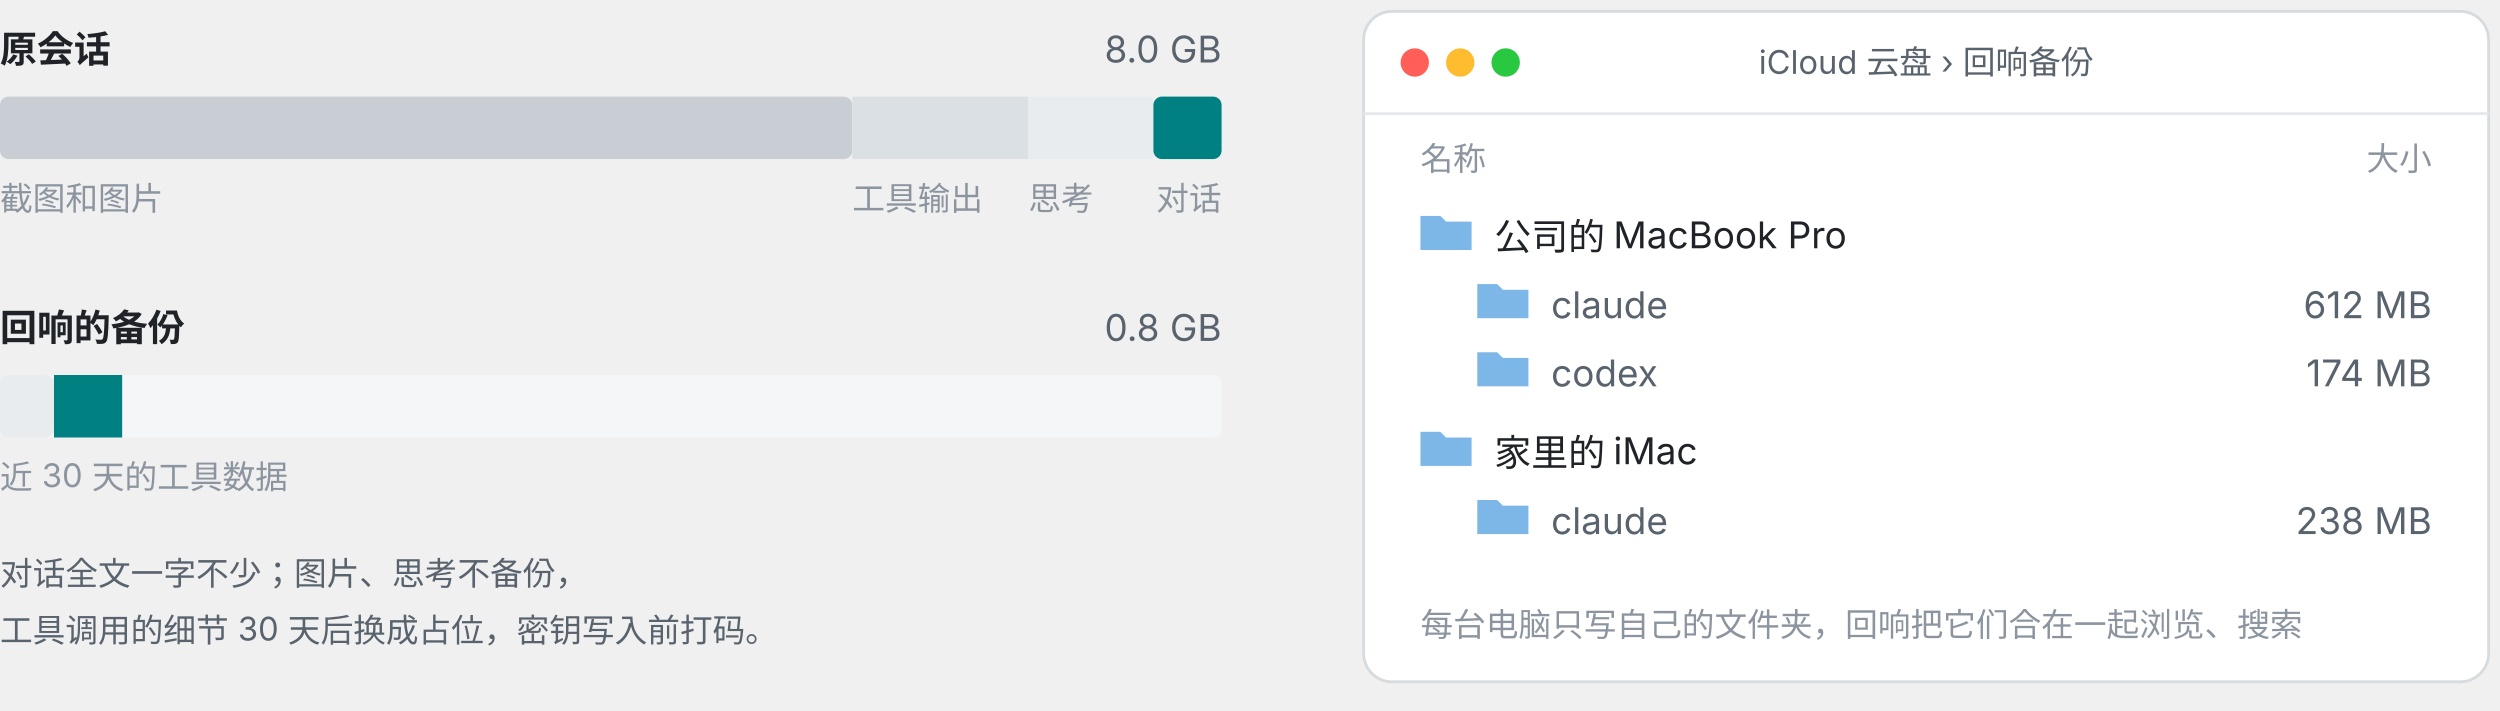
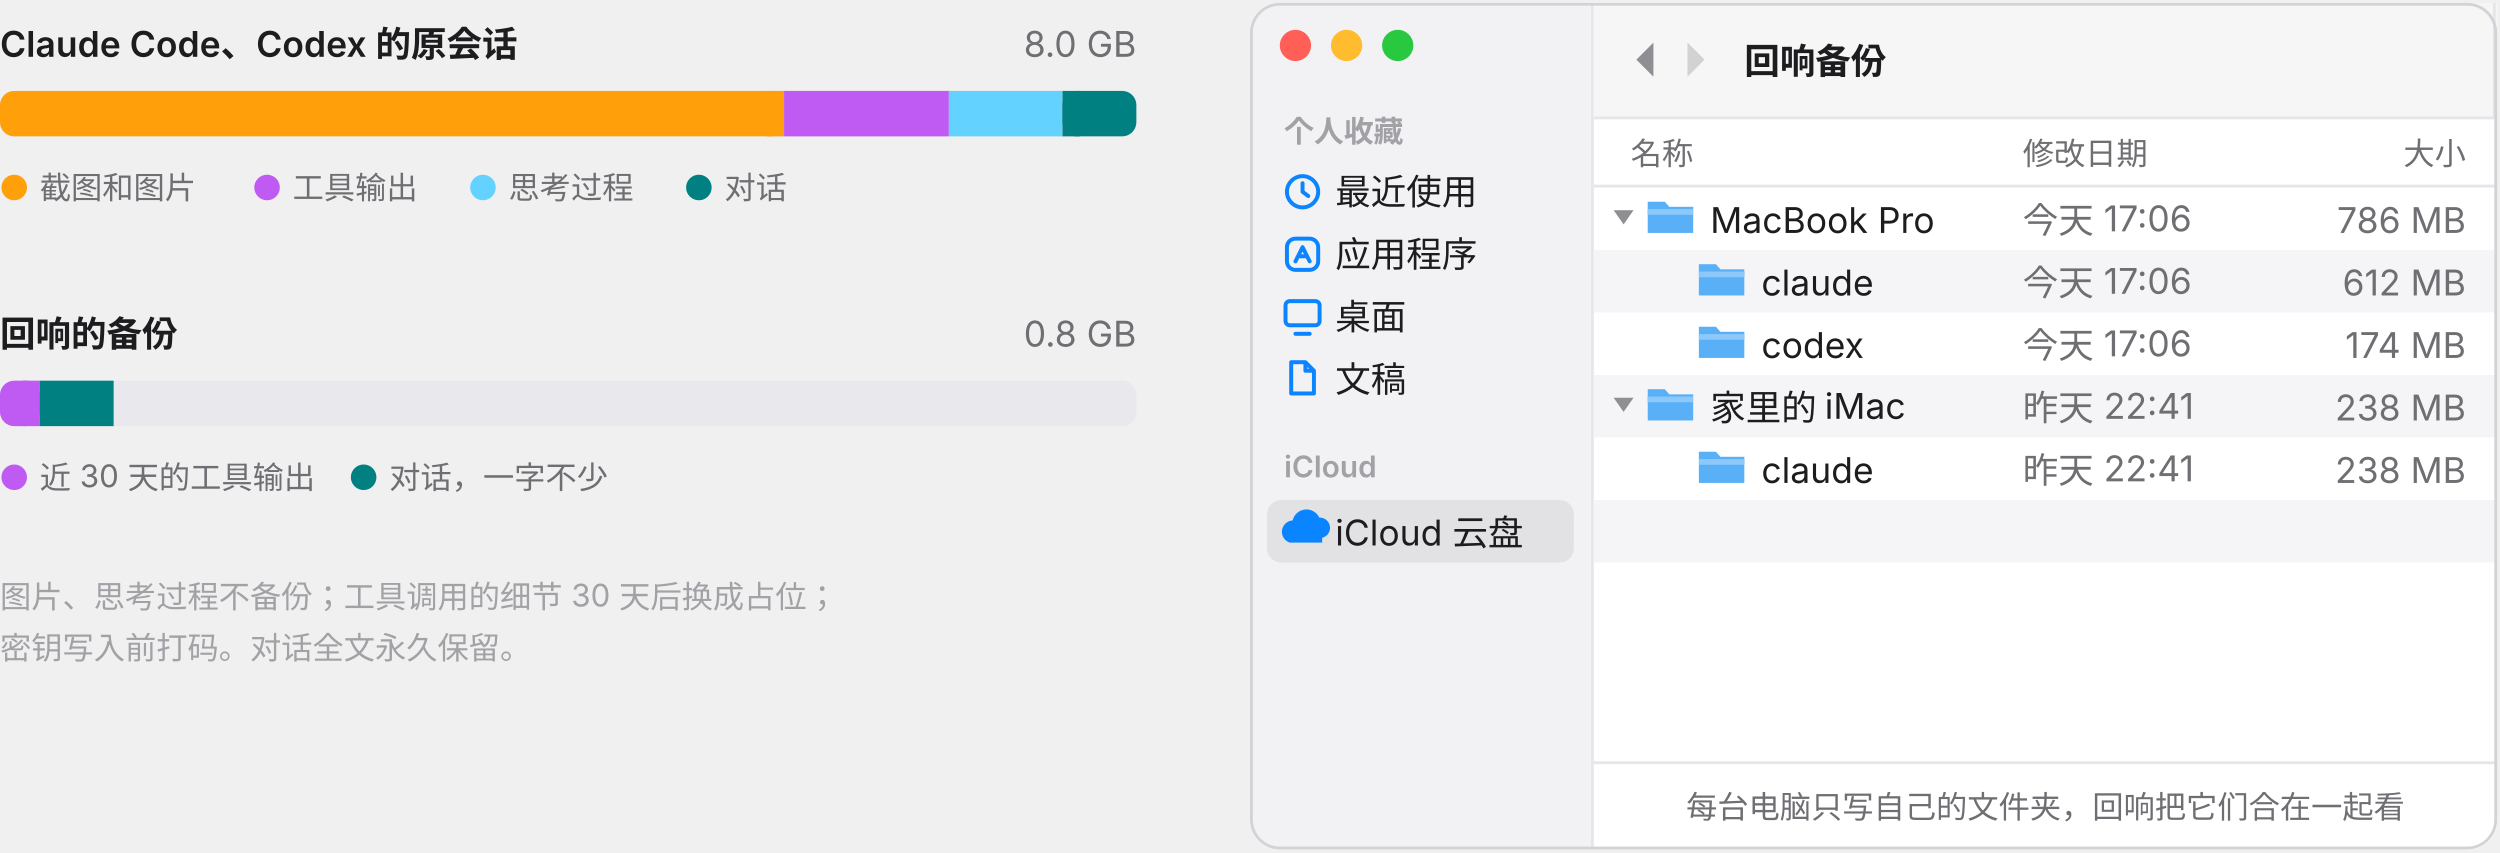
- <svg xmlns="http://www.w3.org/2000/svg" viewBox="0 0 880 250" width="880" height="250" role="img" aria-label="原会话 8 GB 大多是截图和过程数据，备份只留对话，约 0.8 GB；备份放在 iCloud 云盘，每台电脑一个文件夹">
+ <svg xmlns="http://www.w3.org/2000/svg" viewBox="0 0 880 300" width="880" height="300" role="img" aria-label="原会话 8 GB 大多是截图和过程数据，回响的备份只留对话，约 0.8 GB；备份放在 iCloud 云盘的回响备份文件夹里，每台电脑一个文件夹">
  <style>
-   text { font-family: -apple-system, BlinkMacSystemFont, "PingFang SC", "Hiragino Sans GB", "Microsoft YaHei", sans-serif; }
-   .ink { fill: #1f2328; } .ink2 { fill: #59636e; } .ink3 { fill: #8c959f; }
-   .g1 { fill: #c8ced4; } .g2 { fill: #dbe0e4; } .g3 { fill: #e9ecef; } .acc { fill: #008081; }
-   .win { fill: #ffffff; stroke: #d6dbdf; } .bar { fill: #f4f6f7; } .rule { stroke: #e6e9ec; } .fold { fill: #7cb7e8; }
-   .s { font-size: 13px; } .xs { font-size: 11.5px; } .b { font-weight: 600; }
+   text { font-family: -apple-system, BlinkMacSystemFont, "PingFang SC", "Hiragino Sans GB", sans-serif; }
+   .ink { fill: #1d1d1f; } .ink2 { fill: #6e6e73; } .ink3 { fill: #a1a1a6; }
+   .c1 { fill: #ff9f0a; } .c2 { fill: #bf5af2; } .c3 { fill: #64d2ff; } .acc { fill: #008081; } .track { fill: #e8e8ed; }
+   .win { fill: #ffffff; } .frame { stroke: #d2d2d7; fill: none; } .side { fill: #f2f2f5; } .bar { fill: #f6f6f6; } .hair { stroke: #e5e5ea; }
+   .stripe { fill: #f5f5f7; } .sel { fill: #0a84ff; } .selt { fill: #ffffff; } .fold { fill: #5ab0f6; } .foldt { fill: #8cc9fa; } .tri { fill: #8e8e93; } .ic { fill: #0a84ff; }
+   .s { font-size: 12.5px; } .xs { font-size: 11px; } .sh { font-size: 10.5px; font-weight: 600; } .b { font-weight: 600; }
  @media (prefers-color-scheme: dark) {
-     .ink { fill: #e6edf3; } .ink2 { fill: #9da7b1; } .ink3 { fill: #6e7781; }
-     .g1 { fill: #4a535c; } .g2 { fill: #3b434b; } .g3 { fill: #30363d; } .acc { fill: #3fc0c0; }
-     .win { fill: #161b22; stroke: #30363d; } .bar { fill: #1c2128; } .rule { stroke: #262c33; } .fold { fill: #5a9bd4; }
+     .ink { fill: #f5f5f7; } .ink2 { fill: #a1a1a6; } .ink3 { fill: #6e6e73; }
+     .acc { fill: #3fc0c0; } .track { fill: #3a3a3c; }
+     .win { fill: #1e1e1e; } .frame { stroke: #3a3a3c; } .side { fill: #2a2a2c; } .bar { fill: #2c2c2e; } .hair { stroke: #3a3a3c; }
+     .stripe { fill: #252527; } .fold { fill: #3f9ae6; } .foldt { fill: #63b0ee; }
  }
</style>
-   <text class="s ink b" x="0" y="22">原会话</text>
-   <text class="s ink2" x="430" y="22" text-anchor="end">8.0 GB</text>
-   <rect class="g1" x="0" y="34" width="300" height="22" rx="3" />
-   <rect class="g2" x="300" y="34" width="62" height="22" />
-   <rect class="g3" x="362" y="34" width="44" height="22" />
-   <rect class="acc" x="406" y="34" width="24" height="22" rx="3" />
-   <text class="xs ink3" x="0" y="74">截图和图片</text>
-   <text class="xs ink3" x="300" y="74">工具输出</text>
-   <text class="xs ink3" x="362" y="74">思考</text>
-   <text class="xs ink3" x="430" y="74" text-anchor="end">对话</text>
-   <text class="s ink b" x="0" y="120">回响的备份</text>
-   <text class="s ink2" x="430" y="120" text-anchor="end">0.8 GB</text>
-   <rect class="bar" x="0" y="132" width="430" height="22" rx="3" />
-   <rect class="g3" x="0" y="132" width="19" height="22" rx="3" />
-   <rect class="acc" x="19" y="132" width="24" height="22" />
-   <text class="xs ink3" x="0" y="172">近 30 天的工具数据</text>
-   <text class="xs ink2" x="0" y="206">对话全文一字不少；图片、思考不备份，</text>
-   <text class="xs ink2" x="0" y="226">工具调用的细节 30 天后换成占位，密钥写入前打码。</text>
-   <rect class="win" x="480" y="4" width="396" height="236" rx="10" stroke-width="1" />
-   <circle cx="498" cy="22" r="5" fill="#ff5f57" />
-   <circle cx="514" cy="22" r="5" fill="#febc2e" />
-   <circle cx="530" cy="22" r="5" fill="#28c840" />
-   <text class="xs ink2" x="678" y="26" text-anchor="middle">iCloud 云盘 › 回响备份</text>
-   <line class="rule" x1="480" y1="40" x2="876" y2="40" stroke-width="1" />
-   <text class="xs ink3" x="500" y="60">名称</text>
-   <text class="xs ink3" x="856" y="60" text-anchor="end">大小</text>
+   <text class="s ink b" x="0" y="20">Claude Code、Codex 的原会话</text>
+   <text class="s ink2" x="400" y="20" text-anchor="end">8.0 GB</text>
+   <rect class="track" x="0" y="32" width="400" height="16" rx="5" />
+   <rect class="c1" x="0" y="32" width="276" height="16" rx="5" />
+   <rect class="c1" x="270" y="32" width="6" height="16" />
+   <rect class="c2" x="276" y="32" width="58" height="16" />
+   <rect class="c3" x="334" y="32" width="40" height="16" />
+   <rect class="acc" x="374" y="32" width="26" height="16" rx="5" />
+   <rect class="acc" x="374" y="32" width="6" height="16" />
+   <g class="xs ink2">
+     <circle class="c1" cx="5" cy="66" r="4.5" />
+     <text x="14" y="70">截图和图片</text>
+     <circle class="c2" cx="94" cy="66" r="4.5" />
+     <text x="103" y="70">工具输出</text>
+     <circle class="c3" cx="170" cy="66" r="4.5" />
+     <text x="179" y="70">思考过程</text>
+     <circle class="acc" cx="246" cy="66" r="4.5" />
+     <text x="255" y="70">对话</text>
+   </g>
+   <text class="s ink b" x="0" y="122">回响的备份</text>
+   <text class="s ink2" x="400" y="122" text-anchor="end">0.8 GB</text>
+   <rect class="track" x="0" y="134" width="400" height="16" rx="5" />
+   <rect class="c2" x="0" y="134" width="14" height="16" rx="5" />
+   <rect class="c2" x="8" y="134" width="6" height="16" />
+   <rect class="acc" x="14" y="134" width="26" height="16" />
+   <g class="xs ink2">
+     <circle class="c2" cx="5" cy="168" r="4.5" />
+     <text x="14" y="172">近 30 天的工具输出</text>
+     <circle class="acc" cx="128" cy="168" r="4.5" />
+     <text x="137" y="172">对话，一字不少</text>
+   </g>
+   <text class="xs ink3" x="0" y="214">图片、思考过程不备份；工具调用的细节 30 天后换成占位；</text>
+   <text class="xs ink3" x="0" y="232">密钥写入前打码。对话全文永久保留。</text>
+   <rect class="win" x="440" y="1" width="439" height="298" rx="10" />
+   <path class="side" d="M450 1 h110 v298 h-110 a10 10 0 0 1 -10 -10 v-278 a10 10 0 0 1 10 -10 z" />
+   <circle cx="456" cy="16" r="5.5" fill="#ff5f57" />
+   <circle cx="474" cy="16" r="5.5" fill="#febc2e" />
+   <circle cx="492" cy="16" r="5.5" fill="#28c840" />
+   <text class="sh ink3" x="452" y="50">个人收藏</text>
+   <g class="s ink">
+     <text x="470" y="72">最近使用</text>
+     <text x="470" y="94">应用程序</text>
+     <text x="470" y="116">桌面</text>
+     <text x="470" y="138">文稿</text>
+   </g>
+   <g fill="none" stroke="#0a84ff" stroke-width="1.4" stroke-linecap="round" stroke-linejoin="round">
+     <circle cx="458.5" cy="67.5" r="5.5" />
+     <path d="M458.5 64.5 v3 l2 1.5" />
+     <rect x="453" y="84" width="11" height="11" rx="3" />
+     <path d="M456 92 l2.5 -5 l2.5 5 M457 90.2 h3" />
+     <rect x="452.5" y="106" width="12" height="8.5" rx="1.5" />
+     <path d="M456 117.5 h5" />
+     <path d="M454.5 127.5 h5 l3 3 v8 h-8 z M459.5 127.5 v3 h3" />
+   </g>
+   <text class="sh ink3" x="452" y="168">iCloud</text>
+   <rect x="446" y="176" width="108" height="22" rx="5" fill="#000" opacity=".07" />
+   <path class="ic" d="M454 191 a4 4 0 0 1 1 -7.8 a5 5 0 0 1 9.4 -1 a3.6 3.6 0 0 1 1 7.1 v1.7 z" />
+   <text class="s ink" x="470" y="192">iCloud 云盘</text>
+   <line class="hair" x1="560.5" y1="1" x2="560.5" y2="299" />
+   <rect class="bar" x="561" y="1" width="318" height="40" />
+   <path d="M878 1 v40" class="hair" />
+   <path class="tri" d="M576 21 l6 -6 v12 z" />
+   <path class="tri" d="M600 21 l-6 -6 v12 z" opacity=".35" />
+   <text class="s ink b" x="614" y="26">回响备份</text>
+   <line class="hair" x1="561" y1="41.5" x2="879" y2="41.5" />
+   <g class="xs ink2">
+     <text x="574" y="58">名称</text>
+     <text x="712" y="58">修改日期</text>
+     <text x="868" y="58" text-anchor="end">大小</text>
+   </g>
+   <line class="hair" x1="561" y1="65.5" x2="879" y2="65.5" />
+   <rect class="stripe" x="561" y="88" width="318" height="22" />
+   <rect class="stripe" x="561" y="132" width="318" height="22" />
+   <rect class="stripe" x="561" y="176" width="318" height="22" />
  <g class="s">
-     <path class="fold" d="M500 76 h7 l2 2 h9 v10 h-18 z" />
-     <text class="ink" x="526" y="88">公司的 MacBook Pro</text>
-     <path class="fold" d="M520 100 h7 l2 2 h9 v10 h-18 z" />
-     <text class="ink2" x="546" y="112">claude</text>
-     <text class="ink2" x="856" y="112" text-anchor="end">612 MB</text>
-     <path class="fold" d="M520 124 h7 l2 2 h9 v10 h-18 z" />
-     <text class="ink2" x="546" y="136">codex</text>
-     <text class="ink2" x="856" y="136" text-anchor="end">174 MB</text>
-     <path class="fold" d="M500 152 h7 l2 2 h9 v10 h-18 z" />
-     <text class="ink" x="526" y="164">家里的 iMac</text>
-     <path class="fold" d="M520 176 h7 l2 2 h9 v10 h-18 z" />
-     <text class="ink2" x="546" y="188">claude</text>
-     <text class="ink2" x="856" y="188" text-anchor="end">238 MB</text>
+     <path class="tri" d="M568 74 l7 0 l-3.5 5 z" />
+     <path class="fold" d="M580 71 h6 l1.6 1.8 h8.4 v9.2 h-16 z" />
+     <rect class="foldt" x="580" y="73.6" width="16" height="2" />
+     <text class="ink" x="602" y="82">MacBook Pro</text>
+     <text class="ink2" x="712" y="82">今天 17:06</text>
+     <text class="ink2" x="868" y="82" text-anchor="end">786 MB</text>
+     <path class="fold" d="M598 93 h6 l1.6 1.8 h8.4 v9.2 h-16 z" />
+     <rect class="foldt" x="598" y="95.6" width="16" height="2" />
+     <text class="ink" x="620" y="104">claude</text>
+     <text class="ink2" x="712" y="104">今天 17:06</text>
+     <text class="ink2" x="868" y="104" text-anchor="end">612 MB</text>
+     <path class="fold" d="M598 115 h6 l1.6 1.8 h8.4 v9.2 h-16 z" />
+     <rect class="foldt" x="598" y="117.6" width="16" height="2" />
+     <text class="ink" x="620" y="126">codex</text>
+     <text class="ink2" x="712" y="126">今天 17:06</text>
+     <text class="ink2" x="868" y="126" text-anchor="end">174 MB</text>
+     <path class="tri" d="M568 140 l7 0 l-3.5 5 z" />
+     <path class="fold" d="M580 137 h6 l1.6 1.8 h8.4 v9.2 h-16 z" />
+     <rect class="foldt" x="580" y="139.6" width="16" height="2" />
+     <text class="ink" x="602" y="148">家里的 iMac</text>
+     <text class="ink2" x="712" y="148">昨天 22:41</text>
+     <text class="ink2" x="868" y="148" text-anchor="end">238 MB</text>
+     <path class="fold" d="M598 159 h6 l1.6 1.8 h8.4 v9.2 h-16 z" />
+     <rect class="foldt" x="598" y="161.6" width="16" height="2" />
+     <text class="ink" x="620" y="170">claude</text>
+     <text class="ink2" x="712" y="170">昨天 22:41</text>
+     <text class="ink2" x="868" y="170" text-anchor="end">238 MB</text>
  </g>
-   <text class="xs ink3" x="500" y="224">每台电脑只写自己的文件夹，回响把它们合在一起浏览、搜索</text>
+   <line class="hair" x1="561" y1="268.5" x2="879" y2="268.5" />
+   <text class="xs ink2" x="720" y="288" text-anchor="middle">每台电脑只写自己的文件夹，回响把它们合在一起看</text>
+   <rect class="frame" x="440.5" y="1.5" width="438" height="297" rx="10" />
</svg>
